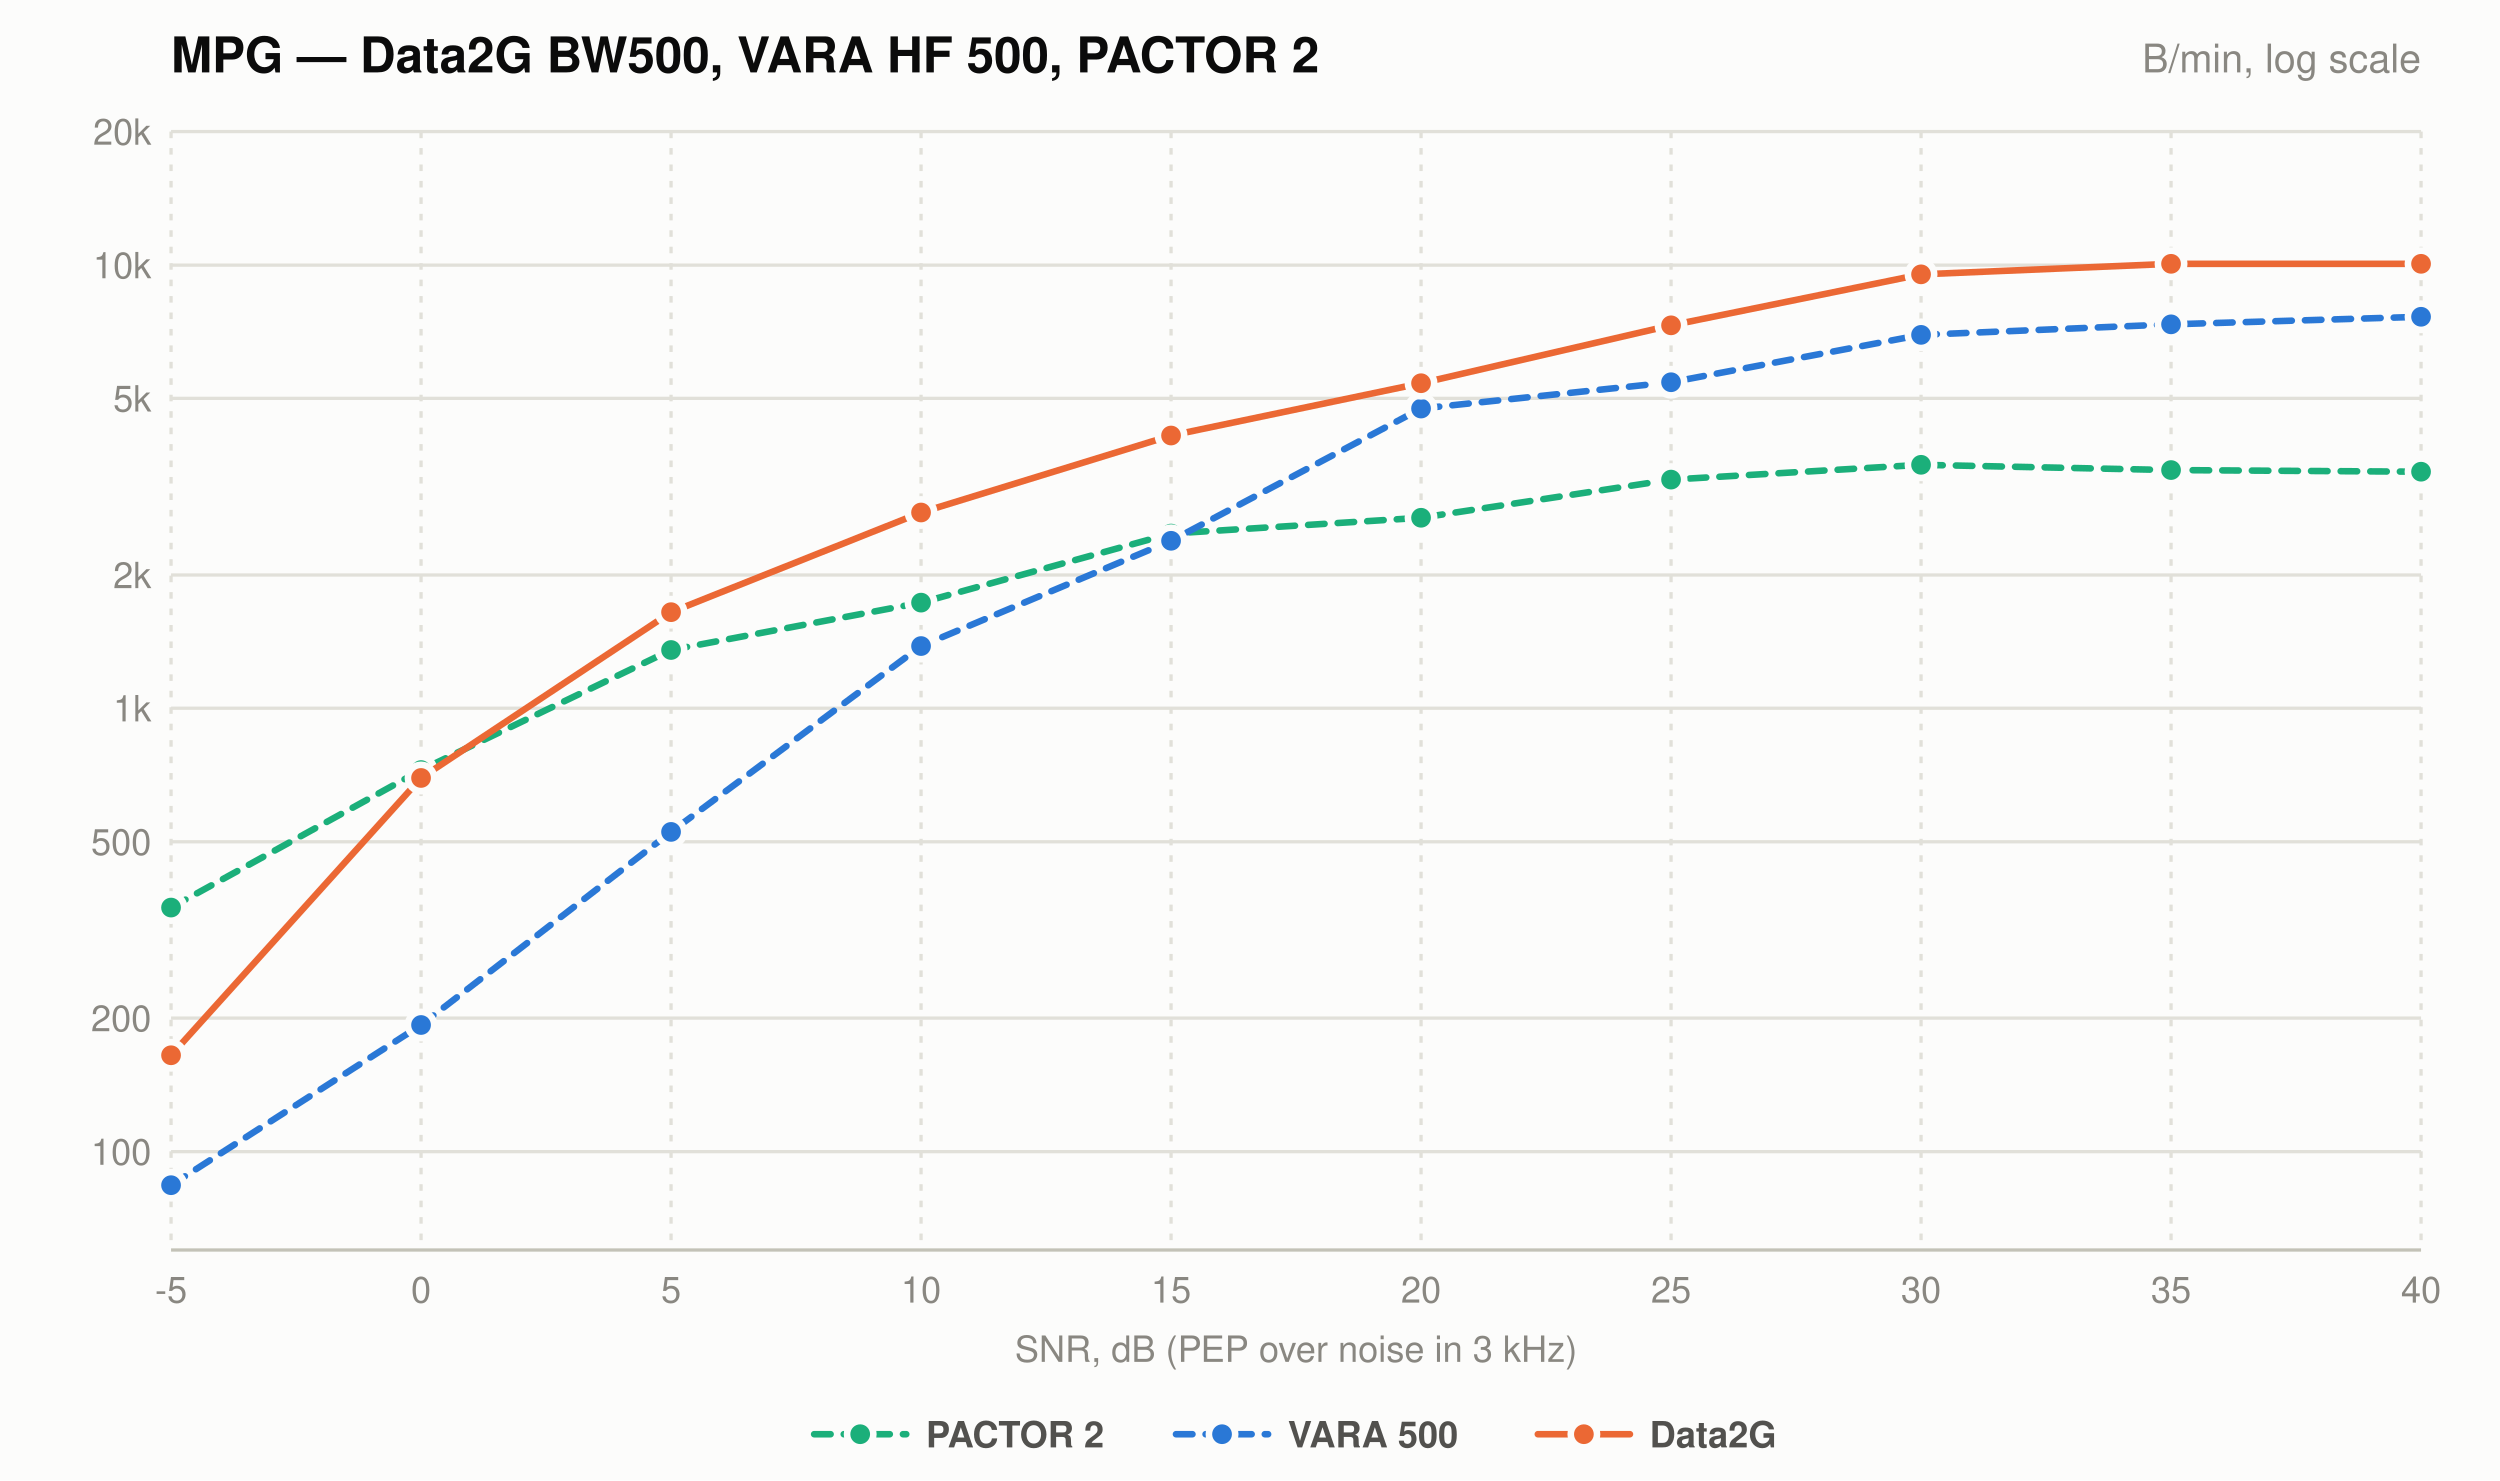
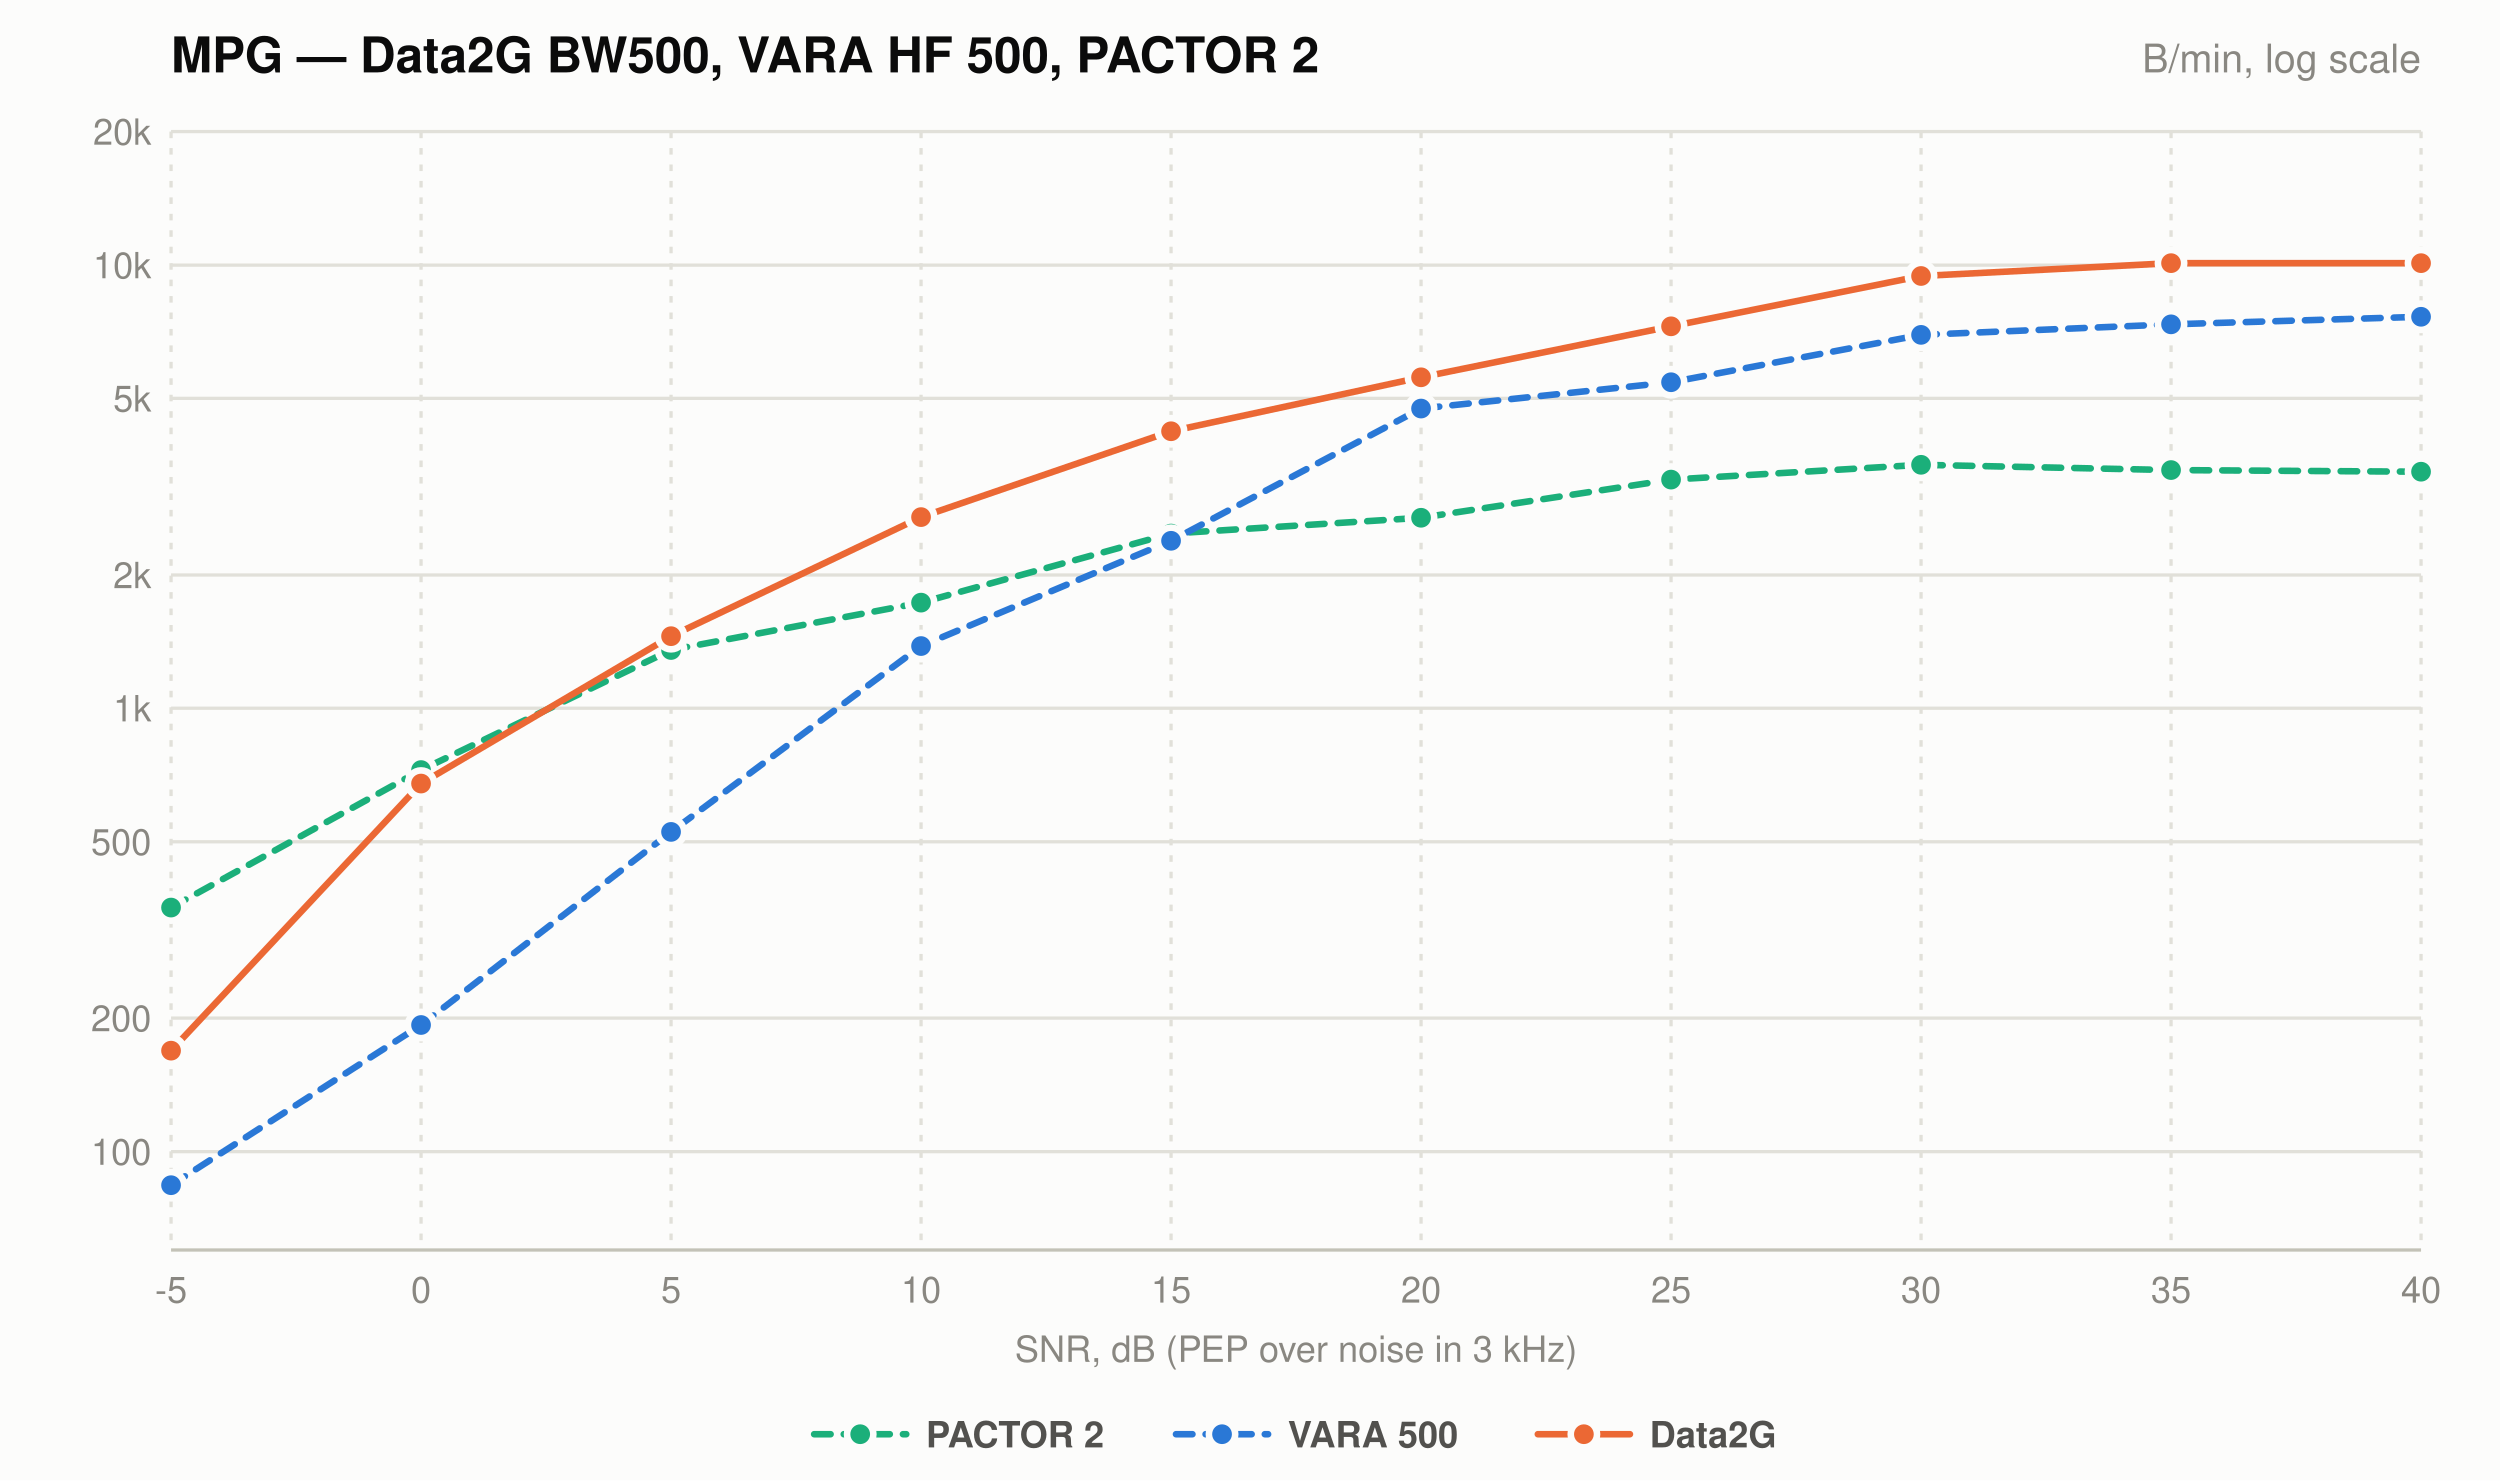
<svg xmlns="http://www.w3.org/2000/svg" viewBox="0 0 760 450" width="760" height="450" font-family="-apple-system, BlinkMacSystemFont, 'Segoe UI', Helvetica, Arial, sans-serif">
  <rect width="760" height="450" fill="#fcfcfb" />
  <text x="52" y="22" font-size="15" font-weight="600" fill="#0b0b0b">MPG — Data2G BW500, VARA HF 500, PACTOR 2</text>
  <text x="736" y="22" font-size="12" fill="#898781" text-anchor="end">B/min, log scale</text>
  <line x1="52" x2="736" y1="350.1" y2="350.1" stroke="#e1e0d9" />
  <text x="46" y="354.1" font-size="11" fill="#898781" text-anchor="end">100</text>
  <line x1="52" x2="736" y1="309.5" y2="309.5" stroke="#e1e0d9" />
  <text x="46" y="313.5" font-size="11" fill="#898781" text-anchor="end">200</text>
  <line x1="52" x2="736" y1="255.9" y2="255.9" stroke="#e1e0d9" />
  <text x="46" y="259.9" font-size="11" fill="#898781" text-anchor="end">500</text>
  <line x1="52" x2="736" y1="215.3" y2="215.3" stroke="#e1e0d9" />
  <text x="46" y="219.3" font-size="11" fill="#898781" text-anchor="end">1k</text>
  <line x1="52" x2="736" y1="174.8" y2="174.8" stroke="#e1e0d9" />
  <text x="46" y="178.8" font-size="11" fill="#898781" text-anchor="end">2k</text>
  <line x1="52" x2="736" y1="121.1" y2="121.1" stroke="#e1e0d9" />
  <text x="46" y="125.1" font-size="11" fill="#898781" text-anchor="end">5k</text>
  <line x1="52" x2="736" y1="80.6" y2="80.6" stroke="#e1e0d9" />
  <text x="46" y="84.6" font-size="11" fill="#898781" text-anchor="end">10k</text>
  <line x1="52" x2="736" y1="40.0" y2="40.0" stroke="#e1e0d9" />
  <text x="46" y="44.0" font-size="11" fill="#898781" text-anchor="end">20k</text>
  <line x1="52.0" x2="52.0" y1="40" y2="380" stroke="#e1e0d9" stroke-dasharray="2 3" />
  <text x="52.0" y="396" font-size="11" fill="#898781" text-anchor="middle">-5</text>
  <line x1="128.0" x2="128.0" y1="40" y2="380" stroke="#e1e0d9" stroke-dasharray="2 3" />
  <text x="128.0" y="396" font-size="11" fill="#898781" text-anchor="middle">0</text>
  <line x1="204.0" x2="204.0" y1="40" y2="380" stroke="#e1e0d9" stroke-dasharray="2 3" />
  <text x="204.0" y="396" font-size="11" fill="#898781" text-anchor="middle">5</text>
  <line x1="280.0" x2="280.0" y1="40" y2="380" stroke="#e1e0d9" stroke-dasharray="2 3" />
  <text x="280.0" y="396" font-size="11" fill="#898781" text-anchor="middle">10</text>
  <line x1="356.0" x2="356.0" y1="40" y2="380" stroke="#e1e0d9" stroke-dasharray="2 3" />
  <text x="356.0" y="396" font-size="11" fill="#898781" text-anchor="middle">15</text>
  <line x1="432.0" x2="432.0" y1="40" y2="380" stroke="#e1e0d9" stroke-dasharray="2 3" />
  <text x="432.0" y="396" font-size="11" fill="#898781" text-anchor="middle">20</text>
  <line x1="508.0" x2="508.0" y1="40" y2="380" stroke="#e1e0d9" stroke-dasharray="2 3" />
  <text x="508.0" y="396" font-size="11" fill="#898781" text-anchor="middle">25</text>
  <line x1="584.0" x2="584.0" y1="40" y2="380" stroke="#e1e0d9" stroke-dasharray="2 3" />
  <text x="584.0" y="396" font-size="11" fill="#898781" text-anchor="middle">30</text>
  <line x1="660.0" x2="660.0" y1="40" y2="380" stroke="#e1e0d9" stroke-dasharray="2 3" />
  <text x="660.0" y="396" font-size="11" fill="#898781" text-anchor="middle">35</text>
  <line x1="736.0" x2="736.0" y1="40" y2="380" stroke="#e1e0d9" stroke-dasharray="2 3" />
  <text x="736.0" y="396" font-size="11" fill="#898781" text-anchor="middle">40</text>
  <line x1="52" x2="736" y1="380" y2="380" stroke="#c3c2b7" />
  <text x="394.0" y="414" font-size="11" fill="#898781" text-anchor="middle">SNR, dB (PEP over noise in 3 kHz)</text>
  <path d="M52.0,275.9L128.0,234.1L204.0,197.6L280.0,183.2L356.0,162.2L432.0,157.4L508.0,145.8L584.0,141.3L660.0,142.9L736.0,143.4" fill="none" stroke="#1baf7a" stroke-width="2" stroke-linejoin="round" stroke-linecap="round" stroke-dasharray="5 4" />
  <circle cx="52.0" cy="275.9" r="4" fill="#1baf7a" stroke="#fcfcfb" stroke-width="2" />
  <circle cx="128.0" cy="234.1" r="4" fill="#1baf7a" stroke="#fcfcfb" stroke-width="2" />
  <circle cx="204.0" cy="197.6" r="4" fill="#1baf7a" stroke="#fcfcfb" stroke-width="2" />
  <circle cx="280.0" cy="183.2" r="4" fill="#1baf7a" stroke="#fcfcfb" stroke-width="2" />
  <circle cx="356.0" cy="162.2" r="4" fill="#1baf7a" stroke="#fcfcfb" stroke-width="2" />
  <circle cx="432.0" cy="157.4" r="4" fill="#1baf7a" stroke="#fcfcfb" stroke-width="2" />
  <circle cx="508.0" cy="145.8" r="4" fill="#1baf7a" stroke="#fcfcfb" stroke-width="2" />
  <circle cx="584.0" cy="141.3" r="4" fill="#1baf7a" stroke="#fcfcfb" stroke-width="2" />
  <circle cx="660.0" cy="142.9" r="4" fill="#1baf7a" stroke="#fcfcfb" stroke-width="2" />
  <circle cx="736.0" cy="143.4" r="4" fill="#1baf7a" stroke="#fcfcfb" stroke-width="2" />
  <path d="M52.0,360.3L128.0,311.6L204.0,252.9L280.0,196.4L356.0,164.4L432.0,124.2L508.0,116.2L584.0,101.8L660.0,98.6L736.0,96.3" fill="none" stroke="#2a78d6" stroke-width="2" stroke-linejoin="round" stroke-linecap="round" stroke-dasharray="5 4" />
  <circle cx="52.0" cy="360.3" r="4" fill="#2a78d6" stroke="#fcfcfb" stroke-width="2" />
  <circle cx="128.0" cy="311.6" r="4" fill="#2a78d6" stroke="#fcfcfb" stroke-width="2" />
  <circle cx="204.0" cy="252.9" r="4" fill="#2a78d6" stroke="#fcfcfb" stroke-width="2" />
  <circle cx="280.0" cy="196.4" r="4" fill="#2a78d6" stroke="#fcfcfb" stroke-width="2" />
  <circle cx="356.0" cy="164.4" r="4" fill="#2a78d6" stroke="#fcfcfb" stroke-width="2" />
  <circle cx="432.0" cy="124.2" r="4" fill="#2a78d6" stroke="#fcfcfb" stroke-width="2" />
  <circle cx="508.0" cy="116.2" r="4" fill="#2a78d6" stroke="#fcfcfb" stroke-width="2" />
  <circle cx="584.0" cy="101.8" r="4" fill="#2a78d6" stroke="#fcfcfb" stroke-width="2" />
  <circle cx="660.0" cy="98.6" r="4" fill="#2a78d6" stroke="#fcfcfb" stroke-width="2" />
  <circle cx="736.0" cy="96.3" r="4" fill="#2a78d6" stroke="#fcfcfb" stroke-width="2" />
-   <path d="M52.0,320.8L128.0,236.5L204.0,186.1L280.0,155.8L356.0,132.4L432.0,116.5L508.0,98.9L584.0,83.4L660.0,80.2L736.0,80.2" fill="none" stroke="#eb6834" stroke-width="2" stroke-linejoin="round" stroke-linecap="round" />
-   <circle cx="52.0" cy="320.8" r="4" fill="#eb6834" stroke="#fcfcfb" stroke-width="2" />
-   <circle cx="128.0" cy="236.5" r="4" fill="#eb6834" stroke="#fcfcfb" stroke-width="2" />
-   <circle cx="204.0" cy="186.1" r="4" fill="#eb6834" stroke="#fcfcfb" stroke-width="2" />
-   <circle cx="280.0" cy="155.8" r="4" fill="#eb6834" stroke="#fcfcfb" stroke-width="2" />
-   <circle cx="356.0" cy="132.4" r="4" fill="#eb6834" stroke="#fcfcfb" stroke-width="2" />
-   <circle cx="432.0" cy="116.5" r="4" fill="#eb6834" stroke="#fcfcfb" stroke-width="2" />
-   <circle cx="508.0" cy="98.9" r="4" fill="#eb6834" stroke="#fcfcfb" stroke-width="2" />
-   <circle cx="584.0" cy="83.4" r="4" fill="#eb6834" stroke="#fcfcfb" stroke-width="2" />
-   <circle cx="660.0" cy="80.2" r="4" fill="#eb6834" stroke="#fcfcfb" stroke-width="2" />
-   <circle cx="736.0" cy="80.2" r="4" fill="#eb6834" stroke="#fcfcfb" stroke-width="2" />
+   <path d="M52.0,319.4L128.0,238.2L204.0,193.4L280.0,157.2L356.0,131.1L432.0,114.7L508.0,99.2L584.0,83.9L660.0,80.0L736.0,80.0" fill="none" stroke="#eb6834" stroke-width="2" stroke-linejoin="round" stroke-linecap="round" />
+   <circle cx="52.0" cy="319.4" r="4" fill="#eb6834" stroke="#fcfcfb" stroke-width="2" />
+   <circle cx="128.0" cy="238.2" r="4" fill="#eb6834" stroke="#fcfcfb" stroke-width="2" />
+   <circle cx="204.0" cy="193.4" r="4" fill="#eb6834" stroke="#fcfcfb" stroke-width="2" />
+   <circle cx="280.0" cy="157.2" r="4" fill="#eb6834" stroke="#fcfcfb" stroke-width="2" />
+   <circle cx="356.0" cy="131.1" r="4" fill="#eb6834" stroke="#fcfcfb" stroke-width="2" />
+   <circle cx="432.0" cy="114.7" r="4" fill="#eb6834" stroke="#fcfcfb" stroke-width="2" />
+   <circle cx="508.0" cy="99.2" r="4" fill="#eb6834" stroke="#fcfcfb" stroke-width="2" />
+   <circle cx="584.0" cy="83.9" r="4" fill="#eb6834" stroke="#fcfcfb" stroke-width="2" />
+   <circle cx="660.0" cy="80.0" r="4" fill="#eb6834" stroke="#fcfcfb" stroke-width="2" />
+   <circle cx="736.0" cy="80.0" r="4" fill="#eb6834" stroke="#fcfcfb" stroke-width="2" />
  <line x1="247.5" x2="275.5" y1="436" y2="436" stroke="#1baf7a" stroke-width="2" stroke-linecap="round" stroke-dasharray="5 4" />
  <circle cx="261.5" cy="436" r="4" fill="#1baf7a" stroke="#fcfcfb" stroke-width="2" />
  <text x="281.5" y="440" font-size="11" font-weight="600" fill="#52514e">PACTOR 2</text>
  <line x1="357.5" x2="385.5" y1="436" y2="436" stroke="#2a78d6" stroke-width="2" stroke-linecap="round" stroke-dasharray="5 4" />
  <circle cx="371.5" cy="436" r="4" fill="#2a78d6" stroke="#fcfcfb" stroke-width="2" />
  <text x="391.5" y="440" font-size="11" font-weight="600" fill="#52514e">VARA 500</text>
  <line x1="467.5" x2="495.5" y1="436" y2="436" stroke="#eb6834" stroke-width="2" stroke-linecap="round" />
  <circle cx="481.5" cy="436" r="4" fill="#eb6834" stroke="#fcfcfb" stroke-width="2" />
  <text x="501.5" y="440" font-size="11" font-weight="600" fill="#52514e">Data2G</text>
</svg>
